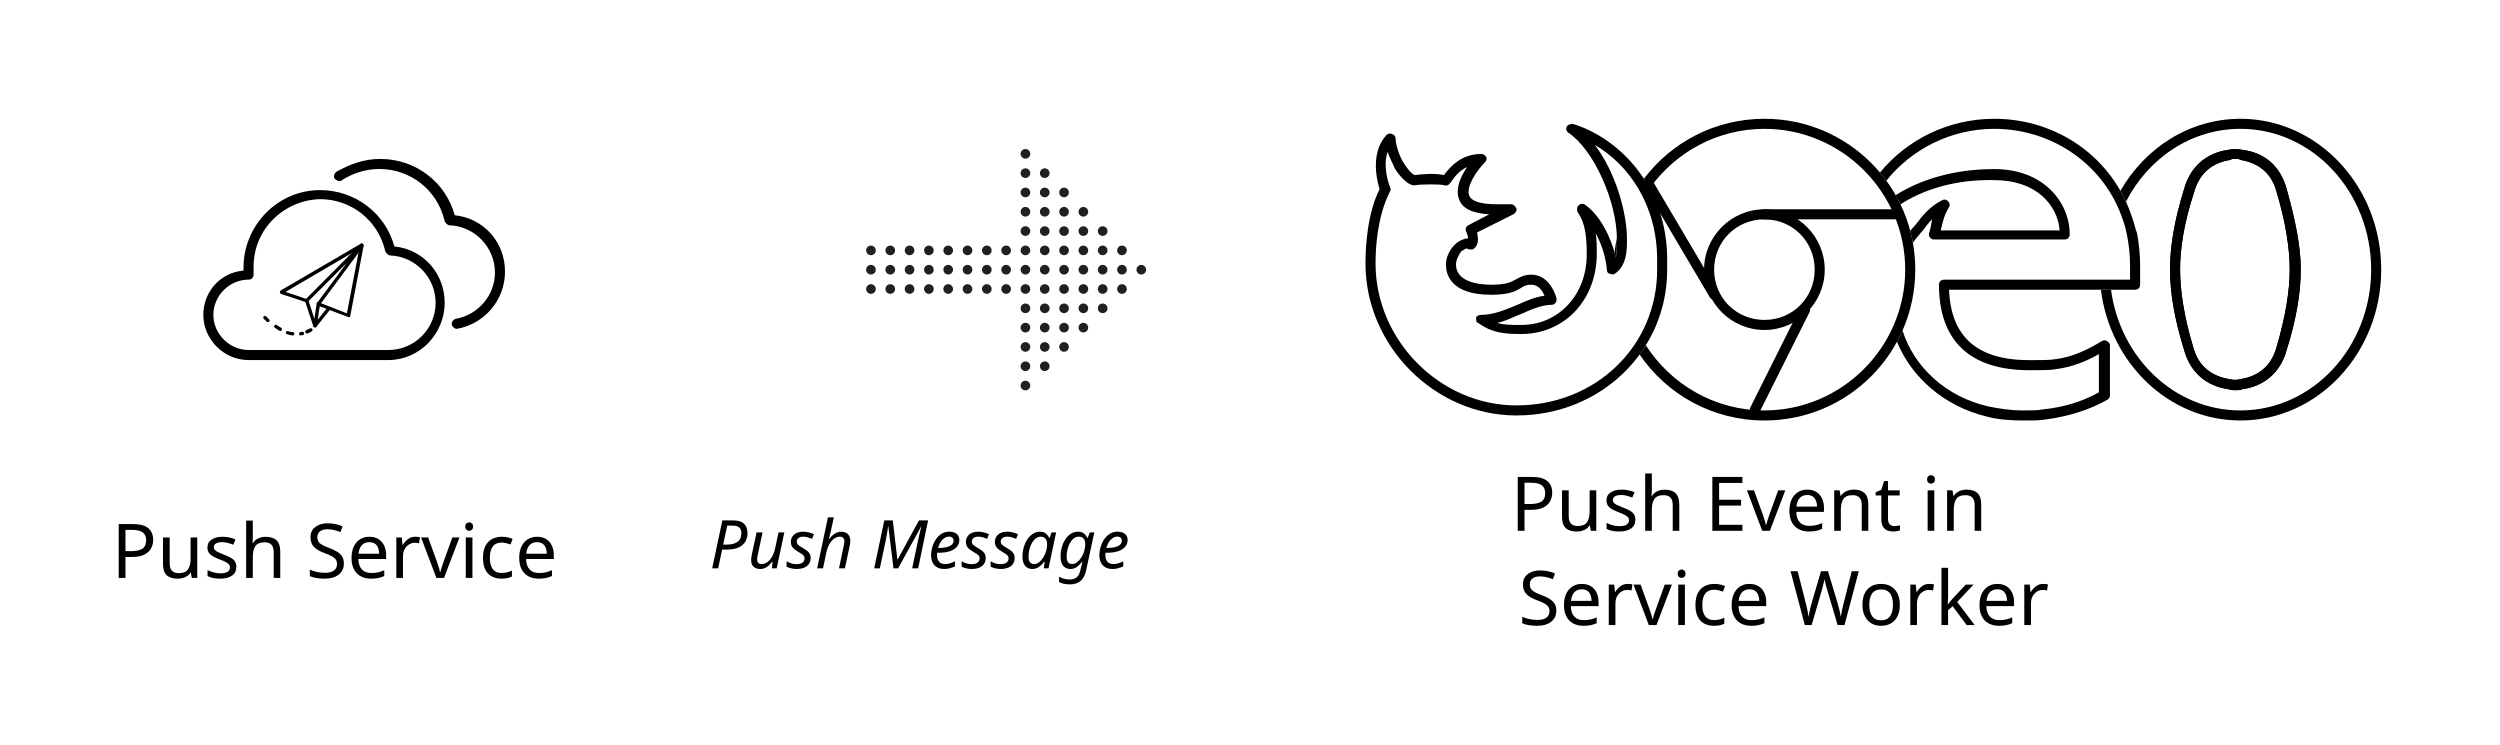
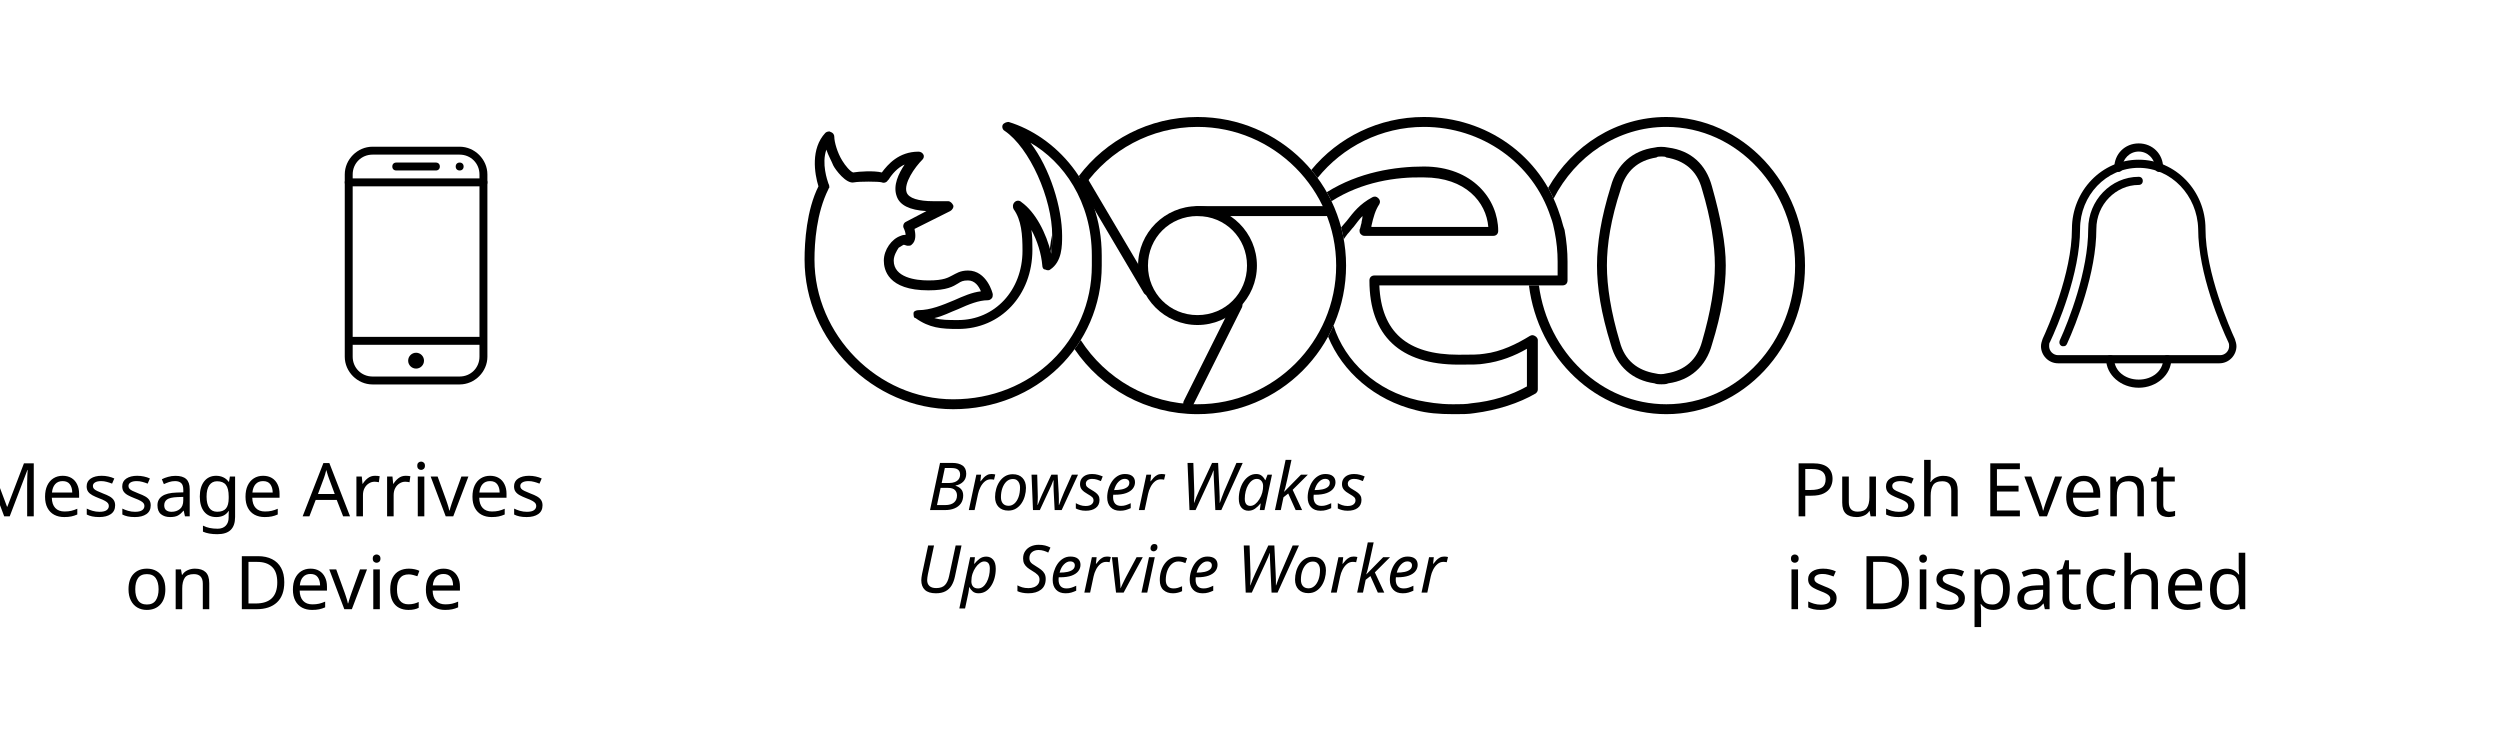
- <svg xmlns="http://www.w3.org/2000/svg" width="210.47mm" height="62.714mm" viewBox="0 0 745.759 222.214" id="svg2" version="1.1">
+ <svg xmlns="http://www.w3.org/2000/svg" width="213.687mm" height="63.393mm" viewBox="0 0 757.159 224.621" id="svg2" version="1.1">
  <defs id="defs4" />
-   <g id="layer1" transform="translate(-14.77463,-768.8832)" style="display:inline">
-     <g id="g11291" transform="matrix(2.88,0,0,2.88,271.7054,806.1358)">
-       <g id="g11293">
-         <circle id="circle11295" r="0.5" cy="15" cx="29" class="st0" style="fill:#231f20" />
-       </g>
-       <g id="g11297">
-         <circle id="circle11299" r="0.5" cy="15" cx="27" class="st0" style="fill:#231f20" />
-       </g>
-       <g id="g11301">
-         <circle id="circle11303" r="0.5" cy="17" cx="27" class="st0" style="fill:#231f20" />
-       </g>
-       <g id="g11305">
-         <circle id="circle11307" r="0.5" cy="13" cx="27" class="st0" style="fill:#231f20" />
-       </g>
-       <g id="g11309">
-         <circle id="circle11311" r="0.5" cy="17" cx="25" class="st0" style="fill:#231f20" />
-       </g>
-       <g id="g11313">
-         <circle id="circle11315" r="0.5" cy="19" cx="25" class="st0" style="fill:#231f20" />
-       </g>
-       <g id="g11317">
-         <circle id="circle11319" r="0.5" cy="13" cx="25" class="st0" style="fill:#231f20" />
-       </g>
-       <g id="g11321">
-         <circle id="circle11323" r="0.5" cy="11" cx="25" class="st0" style="fill:#231f20" />
-       </g>
-       <g id="g11325">
-         <circle id="circle11327" r="0.5" cy="17" cx="23" class="st0" style="fill:#231f20" />
-       </g>
-       <g id="g11329">
-         <circle id="circle11331" r="0.5" cy="19" cx="23" class="st0" style="fill:#231f20" />
-       </g>
-       <g id="g11333">
-         <circle id="circle11335" r="0.5" cy="21" cx="23" class="st0" style="fill:#231f20" />
-       </g>
-       <g id="g11337">
-         <circle id="circle11339" r="0.5" cy="13" cx="23" class="st0" style="fill:#231f20" />
-       </g>
-       <g id="g11341">
-         <circle id="circle11343" r="0.5" cy="11" cx="23" class="st0" style="fill:#231f20" />
-       </g>
-       <g id="g11345">
-         <circle id="circle11347" r="0.5" cy="9" cx="23" class="st0" style="fill:#231f20" />
-       </g>
-       <g id="g11349">
-         <circle id="circle11351" r="0.5" cy="17" cx="21" class="st0" style="fill:#231f20" />
-       </g>
-       <g id="g11353">
-         <circle id="circle11355" r="0.5" cy="19" cx="21" class="st0" style="fill:#231f20" />
-       </g>
-       <g id="g11357">
-         <circle id="circle11359" r="0.5" cy="21" cx="21" class="st0" style="fill:#231f20" />
-       </g>
-       <g id="g11361">
-         <circle id="circle11363" r="0.5" cy="23" cx="21" class="st0" style="fill:#231f20" />
-       </g>
-       <g id="g11365">
-         <circle id="circle11367" r="0.5" cy="13" cx="21" class="st0" style="fill:#231f20" />
-       </g>
-       <g id="g11369">
-         <circle id="circle11371" r="0.5" cy="11" cx="21" class="st0" style="fill:#231f20" />
-       </g>
-       <g id="g11373">
-         <circle id="circle11375" r="0.5" cy="9" cx="21" class="st0" style="fill:#231f20" />
-       </g>
-       <g id="g11377">
-         <circle id="circle11379" r="0.5" cy="7" cx="21" class="st0" style="fill:#231f20" />
-       </g>
-       <g id="g11381">
-         <circle id="circle11383" r="0.5" cy="17" cx="19" class="st0" style="fill:#231f20" />
-       </g>
-       <g id="g11385">
-         <circle id="circle11387" r="0.5" cy="19" cx="19" class="st0" style="fill:#231f20" />
-       </g>
-       <g id="g11389">
-         <circle id="circle11391" r="0.5" cy="21" cx="19" class="st0" style="fill:#231f20" />
-       </g>
-       <g id="g11393">
-         <circle id="circle11395" r="0.5" cy="23" cx="19" class="st0" style="fill:#231f20" />
-       </g>
-       <g id="g11397">
-         <circle id="circle11399" r="0.5" cy="25" cx="19" class="st0" style="fill:#231f20" />
-       </g>
-       <g id="g11401">
-         <circle id="circle11403" r="0.5" cy="13" cx="19" class="st0" style="fill:#231f20" />
-       </g>
-       <g id="g11405">
-         <circle id="circle11407" r="0.5" cy="11" cx="19" class="st0" style="fill:#231f20" />
-       </g>
-       <g id="g11409">
-         <circle id="circle11411" r="0.5" cy="9" cx="19" class="st0" style="fill:#231f20" />
-       </g>
-       <g id="g11413">
-         <circle id="circle11415" r="0.5" cy="7" cx="19" class="st0" style="fill:#231f20" />
-       </g>
-       <g id="g11417">
-         <circle id="circle11419" r="0.5" cy="5" cx="19" class="st0" style="fill:#231f20" />
-       </g>
-       <g id="g11421">
-         <circle id="circle11423" r="0.5" cy="17" cx="17" class="st0" style="fill:#231f20" />
-       </g>
-       <g id="g11425">
-         <circle id="circle11427" r="0.5" cy="19" cx="17" class="st0" style="fill:#231f20" />
-       </g>
-       <g id="g11429">
-         <circle id="circle11431" r="0.5" cy="21" cx="17" class="st0" style="fill:#231f20" />
-       </g>
-       <g id="g11433">
-         <circle id="circle11435" r="0.5" cy="23" cx="17" class="st0" style="fill:#231f20" />
-       </g>
-       <g id="g11437">
-         <circle id="circle11439" r="0.5" cy="25" cx="17" class="st0" style="fill:#231f20" />
-       </g>
-       <g id="g11441">
-         <circle id="circle11443" r="0.5" cy="27" cx="17" class="st0" style="fill:#231f20" />
-       </g>
-       <g id="g11445">
-         <circle id="circle11447" r="0.5" cy="13" cx="17" class="st0" style="fill:#231f20" />
-       </g>
-       <g id="g11449">
-         <circle id="circle11451" r="0.5" cy="11" cx="17" class="st0" style="fill:#231f20" />
-       </g>
-       <g id="g11453">
-         <circle id="circle11455" r="0.5" cy="9" cx="17" class="st0" style="fill:#231f20" />
-       </g>
-       <g id="g11457">
-         <circle id="circle11459" r="0.5" cy="7" cx="17" class="st0" style="fill:#231f20" />
-       </g>
-       <g id="g11461">
-         <circle id="circle11463" r="0.5" cy="5" cx="17" class="st0" style="fill:#231f20" />
-       </g>
-       <g id="g11465">
-         <circle id="circle11467" r="0.5" cy="3" cx="17" class="st0" style="fill:#231f20" />
-       </g>
-       <g id="g11469">
-         <circle id="circle11471" r="0.5" cy="15" cx="25" class="st0" style="fill:#231f20" />
-       </g>
-       <g id="g11473">
-         <circle id="circle11475" r="0.5" cy="15" cx="23" class="st0" style="fill:#231f20" />
-       </g>
-       <g id="g11477">
-         <circle id="circle11479" r="0.5" cy="15" cx="21" class="st0" style="fill:#231f20" />
-       </g>
-       <g id="g11481">
-         <circle id="circle11483" r="0.5" cy="15" cx="19" class="st0" style="fill:#231f20" />
-       </g>
-       <g id="g11485">
-         <circle id="circle11487" r="0.5" cy="15" cx="17" class="st0" style="fill:#231f20" />
-       </g>
-       <g id="g11489">
-         <circle id="circle11491" r="0.5" cy="17" cx="15" class="st0" style="fill:#231f20" />
-       </g>
-       <g id="g11493">
-         <circle id="circle11495" r="0.5" cy="13" cx="15" class="st0" style="fill:#231f20" />
-       </g>
-       <g id="g11497">
-         <circle id="circle11499" r="0.5" cy="15" cx="15" class="st0" style="fill:#231f20" />
-       </g>
-       <g id="g11501">
-         <circle id="circle11503" r="0.5" cy="17" cx="13" class="st0" style="fill:#231f20" />
-       </g>
-       <g id="g11505">
-         <circle id="circle11507" r="0.5" cy="13" cx="13" class="st0" style="fill:#231f20" />
-       </g>
-       <g id="g11509">
-         <circle id="circle11511" r="0.5" cy="15" cx="13" class="st0" style="fill:#231f20" />
-       </g>
-       <g id="g11513">
-         <circle id="circle11515" r="0.5" cy="17" cx="11" class="st0" style="fill:#231f20" />
-       </g>
-       <g id="g11517">
-         <circle id="circle11519" r="0.5" cy="13" cx="11" class="st0" style="fill:#231f20" />
-       </g>
-       <g id="g11521">
-         <circle id="circle11523" r="0.5" cy="15" cx="11" class="st0" style="fill:#231f20" />
-       </g>
-       <g id="g11525">
-         <circle id="circle11527" r="0.5" cy="17" cx="9" class="st0" style="fill:#231f20" />
-       </g>
-       <g id="g11529">
-         <circle id="circle11531" r="0.5" cy="13" cx="9" class="st0" style="fill:#231f20" />
-       </g>
-       <g id="g11533">
-         <circle id="circle11535" r="0.5" cy="15" cx="9" class="st0" style="fill:#231f20" />
-       </g>
-       <g id="g11537">
-         <circle id="circle11539" r="0.5" cy="17" cx="7" class="st0" style="fill:#231f20" />
-       </g>
-       <g id="g11541">
-         <circle id="circle11543" r="0.5" cy="13" cx="7" class="st0" style="fill:#231f20" />
-       </g>
-       <g id="g11545">
-         <circle id="circle11547" r="0.5" cy="15" cx="7" class="st0" style="fill:#231f20" />
-       </g>
-       <g id="g11549">
-         <circle id="circle11551" r="0.5" cy="17" cx="5" class="st0" style="fill:#231f20" />
-       </g>
-       <g id="g11553">
-         <circle id="circle11555" r="0.5" cy="13" cx="5" class="st0" style="fill:#231f20" />
-       </g>
-       <g id="g11557">
-         <circle id="circle11559" r="0.5" cy="15" cx="5" class="st0" style="fill:#231f20" />
-       </g>
-       <g id="g11561">
-         <circle id="circle11563" r="0.5" cy="17" cx="3" class="st0" style="fill:#231f20" />
-       </g>
-       <g id="g11565">
-         <circle id="circle11567" r="0.5" cy="13" cx="3" class="st0" style="fill:#231f20" />
-       </g>
-       <g id="g11569">
-         <circle id="circle11571" r="0.5" cy="15" cx="3" class="st0" style="fill:#231f20" />
-       </g>
-       <g id="g11573">
-         <circle id="circle11575" r="0.5" cy="17" cx="1" class="st0" style="fill:#231f20" />
-       </g>
-       <g id="g11577">
-         <circle id="circle11579" r="0.5" cy="13" cx="1" class="st0" style="fill:#231f20" />
-       </g>
-       <g id="g11581">
-         <circle id="circle11583" r="0.5" cy="15" cx="1" class="st0" style="fill:#231f20" />
-       </g>
-     </g>
+   <g id="layer1" transform="translate(-43.79079,-784.9005)" style="display:inline">
    <g transform="matrix(3,0,0,3,212.3515,804.3358)" id="g14684">
      <g id="g14686" />
    </g>
-     <text xml:space="preserve" style="font-style:normal;font-weight:normal;font-size:40px;line-height:125%;font-family:sans-serif;text-align:center;letter-spacing:0px;word-spacing:0px;text-anchor:middle;fill:#000000;fill-opacity:1;stroke:none;stroke-width:1px;stroke-linecap:butt;stroke-linejoin:miter;stroke-opacity:1" x="315.081" y="938.413" id="text14946">
-       <tspan x="315.081" y="938.413" style="font-style:italic;font-variant:normal;font-weight:normal;font-stretch:normal;font-size:20px;font-family:sans-serif;-inkscape-font-specification:'sans-serif Italic'" id="tspan4342">Push Message</tspan>
-     </text>
-     <g id="g6292" transform="translate(-411.0074,0)">
-       <g transform="matrix(3,0,0,3,486.4287,801.2919)" id="g4635">
-         <g id="g4637">
-           <path d="M 18.4,25 4.5,25 C 2,25 0,22.9 0,20.5 0,18.2 1.7,16.3 4,16.1 4,16 4,15.9 4,15.8 4,11.6 7.4,8.1 11.6,8.1 c 3.5,0 6.5,2.3 7.4,5.6 2.9,0.3 5,2.7 5,5.6 0,3.1 -2.5,5.7 -5.6,5.7 z M 4.5,17 C 2.6,17 1,18.6 1,20.5 1,22.4 2.6,24 4.5,24 l 13.9,0 c 2.6,0 4.7,-2.1 4.7,-4.7 0,-2.5 -2,-4.6 -4.5,-4.7 -0.2,0 -0.4,-0.2 -0.5,-0.4 C 17.4,11.1 14.7,9 11.6,9 8,9.1 5,12 5,15.7 5,16 5,16.2 5,16.4 5,16.6 5,16.7 4.9,16.8 4.8,17 4.6,17 4.5,17 c 0,0 0,0 0,0 z" id="path4639" />
+     <g id="g4459" transform="translate(19.91677,0)">
+       <text id="text14946" y="939.384" x="417.96" style="font-style:normal;font-weight:normal;font-size:40px;line-height:125%;font-family:sans-serif;text-align:center;letter-spacing:0px;word-spacing:0px;text-anchor:middle;fill:#000000;fill-opacity:1;stroke:none;stroke-width:1px;stroke-linecap:butt;stroke-linejoin:miter;stroke-opacity:1" xml:space="preserve">
+         <tspan id="tspan4342" style="font-style:italic;font-variant:normal;font-weight:normal;font-stretch:normal;font-size:20px;font-family:sans-serif;-inkscape-font-specification:'sans-serif Italic'" y="939.384" x="417.96">Browser Wakes</tspan>
+         <tspan id="tspan4385" style="font-style:italic;font-variant:normal;font-weight:normal;font-stretch:normal;font-size:20px;font-family:sans-serif;-inkscape-font-specification:'sans-serif Italic'" y="964.384" x="417.96">Up Service Worker</tspan>
+       </text>
+       <g transform="translate(-170.5533,16.01728)" id="g5167">
+         <g style="display:inline" id="g14663" transform="matrix(3,0,0,3,654.1011,804.2788)">
+           <path d="M 14.5,27 C 14.3,27 14,27 13.8,26.9 11.6,26.6 10,25.2 9.4,23 8.4,19.8 8,17.2 8,15 8,12.8 8.4,10.2 9.4,7 10,4.8 11.6,3.4 13.8,3.1 14.2,3 14.7,3 15.2,3.1 17.5,3.4 19,4.8 19.6,7 c 0.9,3.2 1.4,5.8 1.4,8 0,2.2 -0.4,4.8 -1.4,8 l 0,0 C 19,25.2 17.4,26.6 15.2,26.9 15,27 14.7,27 14.5,27 Z m 0,-23 C 14.3,4 14.1,4 14,4.1 12.1,4.4 10.9,5.5 10.4,7.3 9.4,10.3 9,12.9 9,15 c 0,2.1 0.4,4.7 1.3,7.7 0.5,1.9 1.8,2.9 3.6,3.2 0.4,0.1 0.7,0.1 1.1,0 1.9,-0.3 3.1,-1.4 3.6,-3.2 0.9,-3.1 1.3,-5.6 1.3,-7.7 0,-2.1 -0.4,-4.7 -1.3,-7.7 C 18.1,5.4 16.8,4.4 15,4.1 14.9,4 14.7,4 14.5,4 Z" id="path14665" />
        </g>
-         <g id="g4641">
-           <path d="m 25.2,21.9 c -0.2,0 -0.4,-0.2 -0.5,-0.4 0,-0.3 0.1,-0.5 0.4,-0.6 2.2,-0.4 3.9,-2.3 3.9,-4.6 0,-2.5 -2,-4.6 -4.5,-4.7 -0.2,0 -0.4,-0.2 -0.5,-0.4 C 23.3,8.1 20.6,6 17.5,6 16.2,6 14.9,6.4 13.8,7.1 13.6,7.3 13.3,7.2 13.1,7 12.9,6.8 13,6.5 13.2,6.3 14.6,5.5 16,5 17.6,5 c 3.5,0 6.5,2.3 7.4,5.6 2.9,0.3 5,2.7 5,5.6 0,2.8 -2,5.2 -4.8,5.7 0.1,0 0.1,0 0,0 z" id="path4643" />
+         <g style="display:inline" id="g15255" transform="translate(345.8846,-0.02004364)">
+           <path transform="translate(56.78587,768.9027)" id="path14669" d="m 296.43,35.434 c -15.096,0 -28.395,8.586 -35.801,21.484 0.595,1.048 1.15,2.125 1.658,3.232 6.636,-12.921 19.41,-21.717 34.143,-21.717 21.6,0 39,18.9 39,42 0,23.1 -17.4,42 -39,42 -19.695,0 -35.891,-15.717 -38.596,-36 l -3.02,0 c 2.749,22.048 20.405,39 41.615,39 23.1,0 42,-20.1 42,-45 0,-24.9 -18.9,-45 -42,-45 z" />
        </g>
+         <path style="display:inline" d="m 625.678,804.316 c -13.641,0 -25.999,6.17 -34.107,16.043 0.661,0.787 1.296,1.596 1.902,2.428 7.561,-9.422 19.262,-15.471 32.205,-15.471 17.4,0 33,10.799 38.4,27.299 0.6,1.5 0.901,3 1.201,4.5 0.6,3 0.898,6 0.898,9 l 0,4.201 -55.5,0 c -0.9,0 -1.5,0.6 -1.5,1.5 0,16.8 9.3,25.5 27,25.5 3.9,0 6.301,-7.8e-4 7.801,-0.301 4.8,-0.6 9.3,-2.4 12.9,-4.5 l 0,11.4 c -4.8,2.7 -10.501,4.5 -16.801,5.1 -1.5,0.3 -3.3,0.301 -5.4,0.301 l -0.299,0 c -4.2,0 -7.5,-0.601 -10.5,-1.201 -12.557,-2.843 -22.116,-11.674 -25.582,-22.65 -0.504,1.146 -1.046,2.274 -1.641,3.367 4.354,10.69 14.123,19.213 26.623,22.283 3.3,0.9 6.898,1.201 11.398,1.201 l 0.602,0 c 2.1,0 3.899,-7.8e-4 5.699,-0.301 6.9,-0.9 13.5,-3 18.6,-6 0.3,-0.3 0.6,-0.599 0.6,-1.199 l 0,-15 c 0,-0.3 -0.298,-0.901 -0.898,-1.201 -0.6,-0.3 -0.9,-0.3 -1.5,0 -3.9,2.4 -8.701,4.8 -13.801,5.4 -1.8,0.3 -3.901,0.301 -7.801,0.301 -15.6,0 -23.4,-6.9 -24,-21 l 55.5,0 c 0.9,0 1.5,-0.6 1.5,-1.5 l 0,-5.701 c 0,-3 -0.298,-6.3 -0.898,-9.6 -0.6,-1.5 -0.9,-3.299 -1.5,-4.799 -5.7,-17.7 -22.202,-29.4 -41.102,-29.4 z m 0,15 c -8.681,0 -19.672,1.661 -29.424,7.783 0.506,0.892 0.992,1.796 1.438,2.725 9.231,-5.897 19.657,-7.407 27.986,-7.209 12.6,0 18.9,7.5 19.5,15 l -35.398,0 0,-0.299 c 0.6,-2.7 1.198,-4.8 2.398,-6.6 0.3,-0.6 0.301,-1.201 -0.299,-1.801 -0.6,-0.6 -1.201,-0.601 -1.801,-0.301 -3.9,2.1 -5.699,4.501 -7.799,7.201 -0.557,0.557 -1.115,1.355 -1.672,1.949 0.312,1.181 0.569,2.382 0.785,3.6 0.376,-0.576 0.769,-1.127 1.186,-1.648 0.6,-0.6 1.201,-1.502 1.801,-2.102 0.9,-1.2 1.799,-2.399 2.699,-3.299 0,0.9 -0.299,1.5 -0.299,2.1 -0.3,0.9 -0.302,1.5 -0.602,2.1 0,0.3 7.8e-4,0.901 0.301,1.201 0.3,0.3 0.599,0.6 1.199,0.6 l 39,0 c 0.9,0 1.5,-0.6 1.5,-1.5 0,-9.6 -7.8,-19.5 -22.5,-19.5 z" id="path14592" />
+         <g style="display:inline" id="g15244" transform="translate(345.8846,-0.02004364)">
+           <path transform="translate(56.78587,768.9027)" id="path14446" d="m 154.434,35.434 c -14.711,0 -27.742,7.018 -35.947,17.895 0.602,0.923 1.173,1.879 1.711,2.869 7.629,-10.726 20.147,-17.764 34.236,-17.764 23.1,0 42,18.9 42,42 0,23.1 -18.9,42 -42,42 -14.809,0 -27.884,-7.775 -35.367,-19.438 -0.584,0.944 -1.211,1.858 -1.865,2.752 8.089,11.891 21.729,19.686 37.232,19.686 24.9,0 45,-20.1 45,-45 0,-24.9 -20.1,-45 -45,-45 z m -44.016,35.6 c -0.299,1.413 -0.53,2.852 -0.693,4.311 0.141,0.496 0.29,0.992 0.408,1.49 0.3,-1.8 0.301,-3.9 0.301,-5.4 0,-0.131 -0.014,-0.268 -0.016,-0.4 z" />
+           <g id="g14428" transform="matrix(3,0,0,3,166.2189,804.3358)">
+             <path id="path14430" d="M 28,10 15,10 C 14.7,10 14.5,9.8 14.5,9.5 14.5,9.2 14.7,9 15,9 l 13,0 c 0.3,0 0.5,0.2 0.5,0.5 0,0.3 -0.2,0.5 -0.5,0.5 z" />
+           </g>
+           <g id="g14432" transform="matrix(3,0,0,3,166.2189,804.3358)">
+             <path id="path14434" d="M 10,18 C 9.8,18 9.7,17.9 9.6,17.8 L 3.1,6.8 C 2.9,6.5 3,6.2 3.2,6.1 3.5,5.9 3.8,6 3.9,6.2 l 6.5,11 c 0.1,0.2 0.1,0.5 -0.2,0.7 0,0.1 -0.1,0.1 -0.2,0.1 z" />
+           </g>
+           <g id="g14436" transform="matrix(3,0,0,3,166.2189,804.3358)">
+             <path id="path14438" d="m 14,29.5 c -0.1,0 -0.2,0 -0.2,-0.1 -0.2,-0.1 -0.3,-0.4 -0.2,-0.7 l 5,-10 c 0.1,-0.2 0.4,-0.3 0.7,-0.2 0.2,0.1 0.3,0.4 0.2,0.7 l -5,10 c -0.1,0.2 -0.3,0.3 -0.5,0.3 z" />
+           </g>
+           <g id="g14440" transform="matrix(3,0,0,3,166.2189,804.3358)">
+             <path id="path14442" d="m 15,21 c -3.3,0 -6,-2.7 -6,-6 0,-3.3 2.7,-6 6,-6 3.3,0 6,2.7 6,6 0,3.3 -2.7,6 -6,6 z m 0,-11 c -2.8,0 -5,2.2 -5,5 0,2.8 2.2,5 5,5 2.8,0 5,-2.2 5,-5 0,-2.8 -2.2,-5 -5,-5 z" />
+           </g>
+         </g>
+         <path style="display:inline" id="path14523" d="m 483.104,892.816 c -24.3,0 -45,-20.7 -45,-45.3 0,-5.4 0.6,-15 4.2,-22.2 -1.2,-3.9 -2.4,-11.4 2.1,-16.2 0.3,-0.3 1.2,-0.6 1.5,-0.3 0.9,0.3 1.2,0.9 1.2,1.5 0,1.5 0.9,4.8 2.4,7.2 0.9,1.5 2.4,3.3 3.3,3.6 1.8,-0.3 6.3,-0.6 8.7,0 1.8,-2.4 5.1,-6.3 11.1,-6.3 0.6,0 1.2,0.3 1.5,0.9 0.3,0.6 0,1.2 -0.3,1.5 -2.4,2.4 -5.7,7.2 -4.8,9.9 0.6,1.8 3.6,2.7 8.1,2.7 l 4.5,0 c 0.6,0 1.2,0.6 1.5,1.2 0.3,0.6 -0.3,1.5 -0.9,1.8 l -10.8,5.4 c 0.3,1.5 0.6,3.6 -0.9,4.8 -0.3,0.3 -0.6,0.3 -1.2,0.3 l 0,0 c -0.3,0 -0.9,-0.3 -1.2,-0.3 0,0 -0.6,0.3 -1.5,0.9 -0.6,0.9 -1.5,2.4 -1.5,3.9 0,5.1 6.6,6 10.5,6 4.8,0 6,-0.9 7.2,-1.5 1.2,-0.6 2.4,-1.5 4.8,-1.5 5.7,0 7.5,6.9 7.5,7.2 0,0.3 0,0.9 -0.3,1.2 -0.3,0.3 -0.6,0.6 -1.2,0.6 -2.7,0 -5.7,1.2 -9,2.7 -2.4,0.9 -4.5,2.1 -7.2,2.7 2.1,0.6 4.2,0.6 7.2,0.6 11.1,0 19.5,-9 19.5,-21 0,-4.8 -0.3,-9.3 -2.7,-12.6 -0.3,-0.6 -0.3,-1.5 0.3,-2.1 0.6,-0.6 1.5,-0.6 2.1,0 4.2,3 7.5,9.3 9,15.6 0.3,-1.8 0.3,-3.9 0.3,-5.4 0,-11.4 -6.9,-26.7 -14.4,-31.8 -0.6,-0.3 -0.9,-1.2 -0.6,-1.8 0.3,-0.6 1.2,-0.9 1.8,-0.9 13.8,4.2 28.2,18.6 28.2,40.5 l 0,3 c 0,24.3 -19.8,43.5 -45,43.5 z m -37.8,-66.6 c -3.6,7.2 -4.2,16.2 -4.2,21.3 0,22.8 19.2,42.3 42,42.3 23.7,0 42,-17.7 42,-40.5 l 0,-3 c 0,-16.5 -8.7,-28.5 -18.6,-34.2 6,7.8 9.6,19.8 9.6,28.2 0,3 0,7.8 -3.6,10.2 -0.3,0.3 -0.9,0.3 -1.5,0 -0.6,0 -0.9,-0.6 -0.9,-1.2 -0.3,-3.6 -1.5,-7.5 -3.3,-10.8 0.3,2.1 0.3,3.9 0.3,6 0,13.8 -9.6,24 -22.5,24 -5.1,0 -8.7,-0.3 -12.9,-3.3 -0.6,0 -0.6,-0.9 -0.6,-1.5 0,-0.6 0.9,-0.9 1.5,-0.9 3.6,0 7.2,-1.5 10.8,-3 2.7,-1.2 5.4,-2.4 8.1,-2.7 -0.6,-1.5 -1.8,-3.3 -3.9,-3.3 -1.5,0 -2.1,0.3 -3,0.9 -1.5,0.9 -3.3,2.1 -9,2.1 -12.3,0 -13.5,-6.3 -13.5,-9 0,-3.3 2.4,-6.6 5.1,-7.5 0.6,-0.3 1.2,-0.3 1.5,-0.3 0,-0.6 -0.3,-1.5 -0.6,-2.1 -0.3,-0.6 0,-1.5 0.6,-1.8 l 6.3,-3.3 c -5.1,-0.3 -8.1,-1.8 -9,-4.5 -1.2,-3.3 0.6,-6.9 2.4,-9.6 -2.1,0.9 -3.9,3 -4.8,4.5 l -0.3,0.3 c -0.3,0.6 -1.2,0.9 -1.8,0.6 -0.9,-0.3 -6.9,-0.3 -8.4,0 -2.4,0.6 -5.7,-3.9 -6.3,-5.1 -0.6,-1.5 -1.5,-3 -2.1,-4.8 -1.5,4.2 0.3,9.3 0.6,10.2 0.3,0.6 0.3,0.9 0.3,1.2 0,0.3 -0.3,0.3 -0.3,0.6 z" />
      </g>
-       <g transform="translate(504.2609,840.2579)" id="g6223">
-         <g id="g6225">
-           <path d="M 15.5,26.3 C 15.3,26.3 15.1,26.2 15,26 L 12.6,18.7 5.3,16.3 C 5.2,16.2 5,16 5,15.8 5,15.6 5.1,15.4 5.2,15.3 l 24,-14 c 0.2,-0.1 0.4,-0.1 0.5,0 0.2,0.2 0.3,0.4 0.3,0.6 l -4,21 c 0,0.1 -0.1,0.3 -0.2,0.3 -0.1,0.1 -0.3,0.1 -0.4,0 L 16.9,20 16,25.9 c 0,0.2 -0.2,0.4 -0.5,0.4 0,0 0,0 0,0 z m -8.8,-10.6 6.5,2.2 c 0.1,0 0.3,0.2 0.3,0.3 l 1.8,5.5 0.7,-4.5 c 0,-0.2 0.1,-0.3 0.2,-0.4 0.1,-0.1 0.3,-0.1 0.4,0 L 25,22.1 28.7,2.8 6.7,15.7 Z" id="path6227" />
+     </g>
+     <g id="g4515">
+       <text id="text14942-3" y="941.283" x="169.257" style="font-style:normal;font-weight:normal;font-size:40px;line-height:125%;font-family:sans-serif;letter-spacing:0px;word-spacing:0px;display:inline;fill:#000000;fill-opacity:1;stroke:none;stroke-width:1px;stroke-linecap:butt;stroke-linejoin:miter;stroke-opacity:1" xml:space="preserve">
+         <tspan style="font-size:22.5px;text-align:center;text-anchor:middle" y="941.283" x="169.257" id="tspan14944-6">Message Arrives</tspan>
+         <tspan id="tspan4383" style="font-size:22.5px;text-align:center;text-anchor:middle" y="969.408" x="169.257">on Device</tspan>
+       </text>
+       <g transform="matrix(2.4,0,0,2.4,133.8061,829.3336)" id="XMLID_49_">
+         <g id="XMLID_535_">
+           <path id="XMLID_522_" d="m 20.5,30 -11,0 C 7.6,30 6,28.4 6,26.5 L 6,3.5 C 6,1.6 7.6,0 9.5,0 l 11,0 C 22.4,0 24,1.6 24,3.5 l 0,23 C 24,28.4 22.4,30 20.5,30 Z M 9.5,1 C 8.1,1 7,2.1 7,3.5 l 0,23 C 7,27.9 8.1,29 9.5,29 l 11,0 c 1.4,0 2.5,-1.1 2.5,-2.5 l 0,-23 C 23,2.1 21.9,1 20.5,1 l -11,0 z" />
        </g>
-         <g id="g6229">
-           <path d="m 16.5,19.8 c -0.1,0 -0.2,0 -0.3,-0.1 C 16,19.5 15.9,19.2 16.1,19 L 25,7 13.4,18.6 c -0.2,0.2 -0.5,0.2 -0.7,0 -0.2,-0.2 -0.2,-0.5 0,-0.7 L 29.1,1.4 c 0.2,-0.2 0.5,-0.2 0.7,0 0.2,0.2 0.2,0.5 0.1,0.7 l -13,17.5 c -0.1,0.1 -0.2,0.2 -0.4,0.2 z" id="path6231" />
+         <g id="XMLID_50_">
+           <path id="XMLID_521_" d="M 23.5,5 6.5,5 C 6.2,5 6,4.8 6,4.5 6,4.2 6.2,4 6.5,4 l 17,0 C 23.8,4 24,4.2 24,4.5 24,4.8 23.8,5 23.5,5 Z" />
        </g>
-         <g id="g6233">
-           <path d="m 15.5,26.3 c -0.1,0 -0.2,0 -0.3,-0.1 C 15,26 14.9,25.7 15.1,25.5 l 4,-5 c 0.2,-0.2 0.5,-0.2 0.7,-0.1 0.2,0.2 0.3,0.5 0.1,0.7 l -4,5 c -0.1,0.1 -0.3,0.2 -0.4,0.2 z" id="path6235" />
+         <g id="XMLID_51_">
+           <path id="XMLID_520_" d="M 23,25 7,25 C 6.7,25 6.5,24.8 6.5,24.5 6.5,24.2 6.7,24 7,24 l 16,0 c 0.3,0 0.5,0.2 0.5,0.5 0,0.3 -0.2,0.5 -0.5,0.5 z" />
        </g>
-         <g id="g6237">
-           <g id="g6239">
-             <g id="g6241">
-               <path d="m 1.4,24.7 c -0.1,0 -0.2,0 -0.3,-0.1 C 0.8,24.3 0.5,24 0.2,23.7 0,23.5 0,23.2 0.2,23 c 0.2,-0.2 0.5,-0.2 0.7,0 0.3,0.3 0.6,0.6 0.9,0.9 0.2,0.2 0.2,0.5 0,0.7 -0.1,0 -0.3,0.1 -0.4,0.1 z" id="path6243" />
-             </g>
-             <g id="g6245">
-               <path d="m 8.8,28.7 c 0,0 0,0 0,0 C 8.2,28.6 7.6,28.5 7.1,28.3 6.8,28.2 6.7,27.9 6.8,27.7 c 0.1,-0.2 0.4,-0.4 0.6,-0.3 0.5,0.2 1,0.3 1.5,0.3 0.3,0 0.5,0.3 0.4,0.6 0,0.2 -0.2,0.4 -0.5,0.4 z m 2.4,0 c -0.2,0 -0.5,-0.2 -0.5,-0.4 0,-0.3 0.1,-0.5 0.4,-0.6 0.2,0 0.3,-0.1 0.5,-0.1 0.3,-0.1 0.5,0.1 0.6,0.4 0.1,0.3 -0.1,0.5 -0.4,0.6 -0.1,0 -0.3,0 -0.6,0.1 0.1,0 0.1,0 0,0 z M 5.1,27.4 C 5,27.4 4.9,27.4 4.9,27.3 4.4,27 4,26.7 3.5,26.4 3.3,26.2 3.2,25.9 3.4,25.7 c 0.2,-0.2 0.5,-0.3 0.7,-0.1 0.4,0.3 0.9,0.6 1.3,0.8 0.2,0.1 0.3,0.4 0.2,0.7 -0.2,0.2 -0.3,0.3 -0.5,0.3 z" id="path6247" />
-             </g>
-             <g id="g6249">
-               <path d="m 13.1,28.1 c -0.2,0 -0.4,-0.1 -0.5,-0.3 -0.1,-0.3 0,-0.5 0.3,-0.7 0.4,-0.2 0.7,-0.3 1.1,-0.5 0.2,-0.1 0.5,-0.1 0.7,0.2 0.1,0.2 0.1,0.5 -0.2,0.7 -0.4,0.2 -0.8,0.4 -1.2,0.6 0,0 -0.1,0 -0.2,0 z" id="path6251" />
-             </g>
-           </g>
+         <g id="XMLID_53_">
+           <path id="XMLID_519_" d="m 17.5,3 -5,0 C 12.2,3 12,2.8 12,2.5 12,2.2 12.2,2 12.5,2 l 5,0 C 17.8,2 18,2.2 18,2.5 18,2.8 17.8,3 17.5,3 Z" />
+         </g>
+         <g id="XMLID_54_">
+           <path id="XMLID_518_" d="M 20.5,3 C 20.2,3 20,2.8 20,2.5 20,2.2 20.2,2 20.5,2 l 0,0 C 20.8,2 21,2.2 21,2.5 21,2.8 20.8,3 20.5,3 Z" />
+         </g>
+         <g id="XMLID_2_">
+           <circle id="XMLID_517_" cx="15" cy="27" r="1" />
        </g>
      </g>
    </g>
-     <text xml:space="preserve" style="font-style:normal;font-weight:normal;font-size:40px;line-height:125%;font-family:sans-serif;letter-spacing:0px;word-spacing:0px;display:inline;fill:#000000;fill-opacity:1;stroke:none;stroke-width:1px;stroke-linecap:butt;stroke-linejoin:miter;stroke-opacity:1" x="47.999" y="941.283" id="text14942-3">
-       <tspan id="tspan14944-6" x="47.999" y="941.283" style="font-size:22.5px">Push Service</tspan>
-     </text>
-     <text xml:space="preserve" style="font-style:normal;font-weight:normal;font-size:40px;line-height:125%;font-family:sans-serif;text-align:center;letter-spacing:0px;word-spacing:0px;text-anchor:middle;display:inline;fill:#000000;fill-opacity:1;stroke:none;stroke-width:1px;stroke-linecap:butt;stroke-linejoin:miter;stroke-opacity:1" x="572.871" y="927.221" id="text14885">
-       <tspan id="tspan14887" x="572.871" y="927.221" style="font-size:22.5px;text-align:center;text-anchor:middle">Push Event in</tspan>
-       <tspan x="572.871" y="955.346" style="font-size:22.5px;text-align:center;text-anchor:middle" id="tspan5165">Service Worker</tspan>
-     </text>
-     <g id="g5167" transform="translate(-16,0)">
-       <g transform="matrix(3,0,0,3,654.1011,804.2788)" id="g14663" style="display:inline">
-         <path id="path14665" d="M 14.5,27 C 14.3,27 14,27 13.8,26.9 11.6,26.6 10,25.2 9.4,23 8.4,19.8 8,17.2 8,15 8,12.8 8.4,10.2 9.4,7 10,4.8 11.6,3.4 13.8,3.1 14.2,3 14.7,3 15.2,3.1 17.5,3.4 19,4.8 19.6,7 c 0.9,3.2 1.4,5.8 1.4,8 0,2.2 -0.4,4.8 -1.4,8 l 0,0 C 19,25.2 17.4,26.6 15.2,26.9 15,27 14.7,27 14.5,27 Z m 0,-23 C 14.3,4 14.1,4 14,4.1 12.1,4.4 10.9,5.5 10.4,7.3 9.4,10.3 9,12.9 9,15 c 0,2.1 0.4,4.7 1.3,7.7 0.5,1.9 1.8,2.9 3.6,3.2 0.4,0.1 0.7,0.1 1.1,0 1.9,-0.3 3.1,-1.4 3.6,-3.2 0.9,-3.1 1.3,-5.6 1.3,-7.7 0,-2.1 -0.4,-4.7 -1.3,-7.7 C 18.1,5.4 16.8,4.4 15,4.1 14.9,4 14.7,4 14.5,4 Z" />
-       </g>
-       <g transform="translate(345.8846,-0.02004364)" id="g15255" style="display:inline">
-         <path d="m 296.43,35.434 c -15.096,0 -28.395,8.586 -35.801,21.484 0.595,1.048 1.15,2.125 1.658,3.232 6.636,-12.921 19.41,-21.717 34.143,-21.717 21.6,0 39,18.9 39,42 0,23.1 -17.4,42 -39,42 -19.695,0 -35.891,-15.717 -38.596,-36 l -3.02,0 c 2.749,22.048 20.405,39 41.615,39 23.1,0 42,-20.1 42,-45 0,-24.9 -18.9,-45 -42,-45 z" id="path14669" transform="translate(56.78587,768.9027)" />
-         <g transform="matrix(3,0,0,3,308.2164,804.2983)" id="g14821" style="display:inline">
-           <g id="g14823" style="fill:#000000;fill-opacity:1">
-             <path d="M 14.5,27 C 14.3,27 14,27 13.8,26.9 11.6,26.6 10,25.2 9.4,23 8.4,19.8 8,17.2 8,15 8,12.8 8.4,10.2 9.4,7 10,4.8 11.6,3.4 13.8,3.1 14.2,3 14.7,3 15.2,3.1 17.5,3.4 19,4.8 19.6,7 c 0.9,3.2 1.4,5.8 1.4,8 0,2.2 -0.4,4.8 -1.4,8 l 0,0 C 19,25.2 17.4,26.6 15.2,26.9 15,27 14.7,27 14.5,27 Z m 0,-23 C 14.3,4 14.1,4 14,4.1 12.1,4.4 10.9,5.5 10.4,7.3 9.4,10.3 9,12.9 9,15 c 0,2.1 0.4,4.7 1.3,7.7 0.5,1.9 1.8,2.9 3.6,3.2 0.4,0.1 0.7,0.1 1.1,0 1.9,-0.3 3.1,-1.4 3.6,-3.2 0.9,-3.1 1.3,-5.6 1.3,-7.7 0,-2.1 -0.4,-4.7 -1.3,-7.7 C 18.1,5.4 16.8,4.4 15,4.1 14.9,4 14.7,4 14.5,4 Z" id="path14825" style="fill:#000000;fill-opacity:1" />
-           </g>
-           <g id="g14827" />
+     <g id="g4445" transform="translate(8.0550781e-5,0)">
+       <text id="text14885" y="941.283" x="691.491" style="font-style:normal;font-weight:normal;font-size:40px;line-height:125%;font-family:sans-serif;text-align:center;letter-spacing:0px;word-spacing:0px;text-anchor:middle;display:inline;fill:#000000;fill-opacity:1;stroke:none;stroke-width:1px;stroke-linecap:butt;stroke-linejoin:miter;stroke-opacity:1" xml:space="preserve">
+         <tspan id="tspan5165" style="font-size:22.5px;text-align:center;text-anchor:middle" y="941.283" x="691.491">Push Event</tspan>
+         <tspan id="tspan4391" style="font-size:22.5px;text-align:center;text-anchor:middle" y="969.408" x="691.491">is Dispatched</tspan>
+       </text>
+       <g transform="matrix(2.466667,0,0,2.466667,661.9296,828.3336)" id="g4400">
+         <g id="g4402">
+           <path d="M 21.9,27 2.1,27 C 0.9,27 0,26 0,24.9 0,24.6 0.1,24.3 0.2,24 0.8,22.7 3.8,16 3.8,10.5 3.8,5.8 7.5,2 12,2 c 4.5,0 8.2,3.8 8.2,8.5 0,5.4 3,12.2 3.6,13.5 0.1,0.3 0.2,0.6 0.2,0.9 C 24,26 23.1,27 21.9,27 Z M 12,3 C 8,3 4.8,6.4 4.8,10.5 4.8,16 2,22.5 1.1,24.4 1,24.5 1,24.7 1,24.9 1,25.5 1.5,26 2.1,26 L 22,26 c 0.6,0 1.1,-0.5 1.1,-1.1 0,-0.2 0,-0.3 -0.1,-0.5 0,0 0,0 0,0 C 22.1,22.5 19.3,16 19.3,10.5 19.2,6.4 16,3 12,3 Z" id="path4404" />
+         </g>
+         <g id="g4406">
+           <path d="m 2.8,24.9 c -0.1,0 -0.1,0 -0.2,0 C 2.3,24.8 2.2,24.5 2.3,24.2 3.4,21.8 5.8,15.7 5.8,10.5 5.8,7 8.6,4.1 12,4.1 c 0.3,0 0.5,0.2 0.5,0.5 0,0.3 -0.2,0.5 -0.5,0.5 -2.8,0 -5.2,2.4 -5.2,5.4 0,5.4 -2.5,11.7 -3.6,14.1 -0.1,0.2 -0.2,0.3 -0.4,0.3 z" id="path4408" />
+         </g>
+         <g id="g4410">
+           <path d="M 12,30 C 9.8,30 8,28.4 8,26.5 8,26.2 8.2,26 8.5,26 8.8,26 9,26.2 9,26.5 c 0,1.4 1.3,2.5 3,2.5 1.7,0 3,-1.1 3,-2.5 0,-0.3 0.2,-0.5 0.5,-0.5 0.3,0 0.5,0.2 0.5,0.5 0,1.9 -1.8,3.5 -4,3.5 z" id="path4412" />
+         </g>
+         <g id="g4422">
+           <path d="M 14.5,3.5 C 14.2,3.5 14,3.3 14,3 14,1.9 13.1,1 12,1 10.9,1 10,1.9 10,3 10,3.3 9.8,3.5 9.5,3.5 9.2,3.5 9,3.3 9,3 9,1.3 10.3,0 12,0 c 1.7,0 3,1.3 3,3 0,0.3 -0.2,0.5 -0.5,0.5 z" id="path4424" />
        </g>
      </g>
-       <path id="path14592" d="m 625.678,804.316 c -13.641,0 -25.999,6.17 -34.107,16.043 0.661,0.787 1.296,1.596 1.902,2.428 7.561,-9.422 19.262,-15.471 32.205,-15.471 17.4,0 33,10.799 38.4,27.299 0.6,1.5 0.901,3 1.201,4.5 0.6,3 0.898,6 0.898,9 l 0,4.201 -55.5,0 c -0.9,0 -1.5,0.6 -1.5,1.5 0,16.8 9.3,25.5 27,25.5 3.9,0 6.301,-7.8e-4 7.801,-0.301 4.8,-0.6 9.3,-2.4 12.9,-4.5 l 0,11.4 c -4.8,2.7 -10.501,4.5 -16.801,5.1 -1.5,0.3 -3.3,0.301 -5.4,0.301 l -0.299,0 c -4.2,0 -7.5,-0.601 -10.5,-1.201 -12.557,-2.843 -22.116,-11.674 -25.582,-22.65 -0.504,1.146 -1.046,2.274 -1.641,3.367 4.354,10.69 14.123,19.213 26.623,22.283 3.3,0.9 6.898,1.201 11.398,1.201 l 0.602,0 c 2.1,0 3.899,-7.8e-4 5.699,-0.301 6.9,-0.9 13.5,-3 18.6,-6 0.3,-0.3 0.6,-0.599 0.6,-1.199 l 0,-15 c 0,-0.3 -0.298,-0.901 -0.898,-1.201 -0.6,-0.3 -0.9,-0.3 -1.5,0 -3.9,2.4 -8.701,4.8 -13.801,5.4 -1.8,0.3 -3.901,0.301 -7.801,0.301 -15.6,0 -23.4,-6.9 -24,-21 l 55.5,0 c 0.9,0 1.5,-0.6 1.5,-1.5 l 0,-5.701 c 0,-3 -0.298,-6.3 -0.898,-9.6 -0.6,-1.5 -0.9,-3.299 -1.5,-4.799 -5.7,-17.7 -22.202,-29.4 -41.102,-29.4 z m 0,15 c -8.681,0 -19.672,1.661 -29.424,7.783 0.506,0.892 0.992,1.796 1.438,2.725 9.231,-5.897 19.657,-7.407 27.986,-7.209 12.6,0 18.9,7.5 19.5,15 l -35.398,0 0,-0.299 c 0.6,-2.7 1.198,-4.8 2.398,-6.6 0.3,-0.6 0.301,-1.201 -0.299,-1.801 -0.6,-0.6 -1.201,-0.601 -1.801,-0.301 -3.9,2.1 -5.699,4.501 -7.799,7.201 -0.557,0.557 -1.115,1.355 -1.672,1.949 0.312,1.181 0.569,2.382 0.785,3.6 0.376,-0.576 0.769,-1.127 1.186,-1.648 0.6,-0.6 1.201,-1.502 1.801,-2.102 0.9,-1.2 1.799,-2.399 2.699,-3.299 0,0.9 -0.299,1.5 -0.299,2.1 -0.3,0.9 -0.302,1.5 -0.602,2.1 0,0.3 7.8e-4,0.901 0.301,1.201 0.3,0.3 0.599,0.6 1.199,0.6 l 39,0 c 0.9,0 1.5,-0.6 1.5,-1.5 0,-9.6 -7.8,-19.5 -22.5,-19.5 z" style="display:inline" />
-       <g transform="translate(345.8846,-0.02004364)" id="g15244" style="display:inline">
-         <path d="m 154.434,35.434 c -14.711,0 -27.742,7.018 -35.947,17.895 0.602,0.923 1.173,1.879 1.711,2.869 7.629,-10.726 20.147,-17.764 34.236,-17.764 23.1,0 42,18.9 42,42 0,23.1 -18.9,42 -42,42 -14.809,0 -27.884,-7.775 -35.367,-19.438 -0.584,0.944 -1.211,1.858 -1.865,2.752 8.089,11.891 21.729,19.686 37.232,19.686 24.9,0 45,-20.1 45,-45 0,-24.9 -20.1,-45 -45,-45 z m -44.016,35.6 c -0.299,1.413 -0.53,2.852 -0.693,4.311 0.141,0.496 0.29,0.992 0.408,1.49 0.3,-1.8 0.301,-3.9 0.301,-5.4 0,-0.131 -0.014,-0.268 -0.016,-0.4 z" id="path14446" transform="translate(56.78587,768.9027)" />
-         <g transform="matrix(3,0,0,3,166.2189,804.3358)" id="g14428">
-           <path d="M 28,10 15,10 C 14.7,10 14.5,9.8 14.5,9.5 14.5,9.2 14.7,9 15,9 l 13,0 c 0.3,0 0.5,0.2 0.5,0.5 0,0.3 -0.2,0.5 -0.5,0.5 z" id="path14430" />
-         </g>
-         <g transform="matrix(3,0,0,3,166.2189,804.3358)" id="g14432">
-           <path d="M 10,18 C 9.8,18 9.7,17.9 9.6,17.8 L 3.1,6.8 C 2.9,6.5 3,6.2 3.2,6.1 3.5,5.9 3.8,6 3.9,6.2 l 6.5,11 c 0.1,0.2 0.1,0.5 -0.2,0.7 0,0.1 -0.1,0.1 -0.2,0.1 z" id="path14434" />
-         </g>
-         <g transform="matrix(3,0,0,3,166.2189,804.3358)" id="g14436">
-           <path d="m 14,29.5 c -0.1,0 -0.2,0 -0.2,-0.1 -0.2,-0.1 -0.3,-0.4 -0.2,-0.7 l 5,-10 c 0.1,-0.2 0.4,-0.3 0.7,-0.2 0.2,0.1 0.3,0.4 0.2,0.7 l -5,10 c -0.1,0.2 -0.3,0.3 -0.5,0.3 z" id="path14438" />
-         </g>
-         <g transform="matrix(3,0,0,3,166.2189,804.3358)" id="g14440">
-           <path d="m 15,21 c -3.3,0 -6,-2.7 -6,-6 0,-3.3 2.7,-6 6,-6 3.3,0 6,2.7 6,6 0,3.3 -2.7,6 -6,6 z m 0,-11 c -2.8,0 -5,2.2 -5,5 0,2.8 2.2,5 5,5 2.8,0 5,-2.2 5,-5 0,-2.8 -2.2,-5 -5,-5 z" id="path14442" />
-         </g>
-       </g>
-       <path d="m 483.104,892.816 c -24.3,0 -45,-20.7 -45,-45.3 0,-5.4 0.6,-15 4.2,-22.2 -1.2,-3.9 -2.4,-11.4 2.1,-16.2 0.3,-0.3 1.2,-0.6 1.5,-0.3 0.9,0.3 1.2,0.9 1.2,1.5 0,1.5 0.9,4.8 2.4,7.2 0.9,1.5 2.4,3.3 3.3,3.6 1.8,-0.3 6.3,-0.6 8.7,0 1.8,-2.4 5.1,-6.3 11.1,-6.3 0.6,0 1.2,0.3 1.5,0.9 0.3,0.6 0,1.2 -0.3,1.5 -2.4,2.4 -5.7,7.2 -4.8,9.9 0.6,1.8 3.6,2.7 8.1,2.7 l 4.5,0 c 0.6,0 1.2,0.6 1.5,1.2 0.3,0.6 -0.3,1.5 -0.9,1.8 l -10.8,5.4 c 0.3,1.5 0.6,3.6 -0.9,4.8 -0.3,0.3 -0.6,0.3 -1.2,0.3 l 0,0 c -0.3,0 -0.9,-0.3 -1.2,-0.3 0,0 -0.6,0.3 -1.5,0.9 -0.6,0.9 -1.5,2.4 -1.5,3.9 0,5.1 6.6,6 10.5,6 4.8,0 6,-0.9 7.2,-1.5 1.2,-0.6 2.4,-1.5 4.8,-1.5 5.7,0 7.5,6.9 7.5,7.2 0,0.3 0,0.9 -0.3,1.2 -0.3,0.3 -0.6,0.6 -1.2,0.6 -2.7,0 -5.7,1.2 -9,2.7 -2.4,0.9 -4.5,2.1 -7.2,2.7 2.1,0.6 4.2,0.6 7.2,0.6 11.1,0 19.5,-9 19.5,-21 0,-4.8 -0.3,-9.3 -2.7,-12.6 -0.3,-0.6 -0.3,-1.5 0.3,-2.1 0.6,-0.6 1.5,-0.6 2.1,0 4.2,3 7.5,9.3 9,15.6 0.3,-1.8 0.3,-3.9 0.3,-5.4 0,-11.4 -6.9,-26.7 -14.4,-31.8 -0.6,-0.3 -0.9,-1.2 -0.6,-1.8 0.3,-0.6 1.2,-0.9 1.8,-0.9 13.8,4.2 28.2,18.6 28.2,40.5 l 0,3 c 0,24.3 -19.8,43.5 -45,43.5 z m -37.8,-66.6 c -3.6,7.2 -4.2,16.2 -4.2,21.3 0,22.8 19.2,42.3 42,42.3 23.7,0 42,-17.7 42,-40.5 l 0,-3 c 0,-16.5 -8.7,-28.5 -18.6,-34.2 6,7.8 9.6,19.8 9.6,28.2 0,3 0,7.8 -3.6,10.2 -0.3,0.3 -0.9,0.3 -1.5,0 -0.6,0 -0.9,-0.6 -0.9,-1.2 -0.3,-3.6 -1.5,-7.5 -3.3,-10.8 0.3,2.1 0.3,3.9 0.3,6 0,13.8 -9.6,24 -22.5,24 -5.1,0 -8.7,-0.3 -12.9,-3.3 -0.6,0 -0.6,-0.9 -0.6,-1.5 0,-0.6 0.9,-0.9 1.5,-0.9 3.6,0 7.2,-1.5 10.8,-3 2.7,-1.2 5.4,-2.4 8.1,-2.7 -0.6,-1.5 -1.8,-3.3 -3.9,-3.3 -1.5,0 -2.1,0.3 -3,0.9 -1.5,0.9 -3.3,2.1 -9,2.1 -12.3,0 -13.5,-6.3 -13.5,-9 0,-3.3 2.4,-6.6 5.1,-7.5 0.6,-0.3 1.2,-0.3 1.5,-0.3 0,-0.6 -0.3,-1.5 -0.6,-2.1 -0.3,-0.6 0,-1.5 0.6,-1.8 l 6.3,-3.3 c -5.1,-0.3 -8.1,-1.8 -9,-4.5 -1.2,-3.3 0.6,-6.9 2.4,-9.6 -2.1,0.9 -3.9,3 -4.8,4.5 l -0.3,0.3 c -0.3,0.6 -1.2,0.9 -1.8,0.6 -0.9,-0.3 -6.9,-0.3 -8.4,0 -2.4,0.6 -5.7,-3.9 -6.3,-5.1 -0.6,-1.5 -1.5,-3 -2.1,-4.8 -1.5,4.2 0.3,9.3 0.6,10.2 0.3,0.6 0.3,0.9 0.3,1.2 0,0.3 -0.3,0.3 -0.3,0.6 z" id="path14523" style="display:inline" />
    </g>
  </g>
-   <g id="layer3" transform="translate(77.44431,-21.57749)" style="display:inline" />
+   <g id="layer3" transform="translate(48.42815,-37.59476)" style="display:inline" />
  <style id="style9651" type="text/css">
	.st0{fill:#231F20;}
</style>
  <style id="style11289" type="text/css">
	.st0{fill:#231F20;}
</style>
+   <style id="style4335" type="text/css">
+ 	.st0{fill:#231F20;}
+ </style>
</svg>
